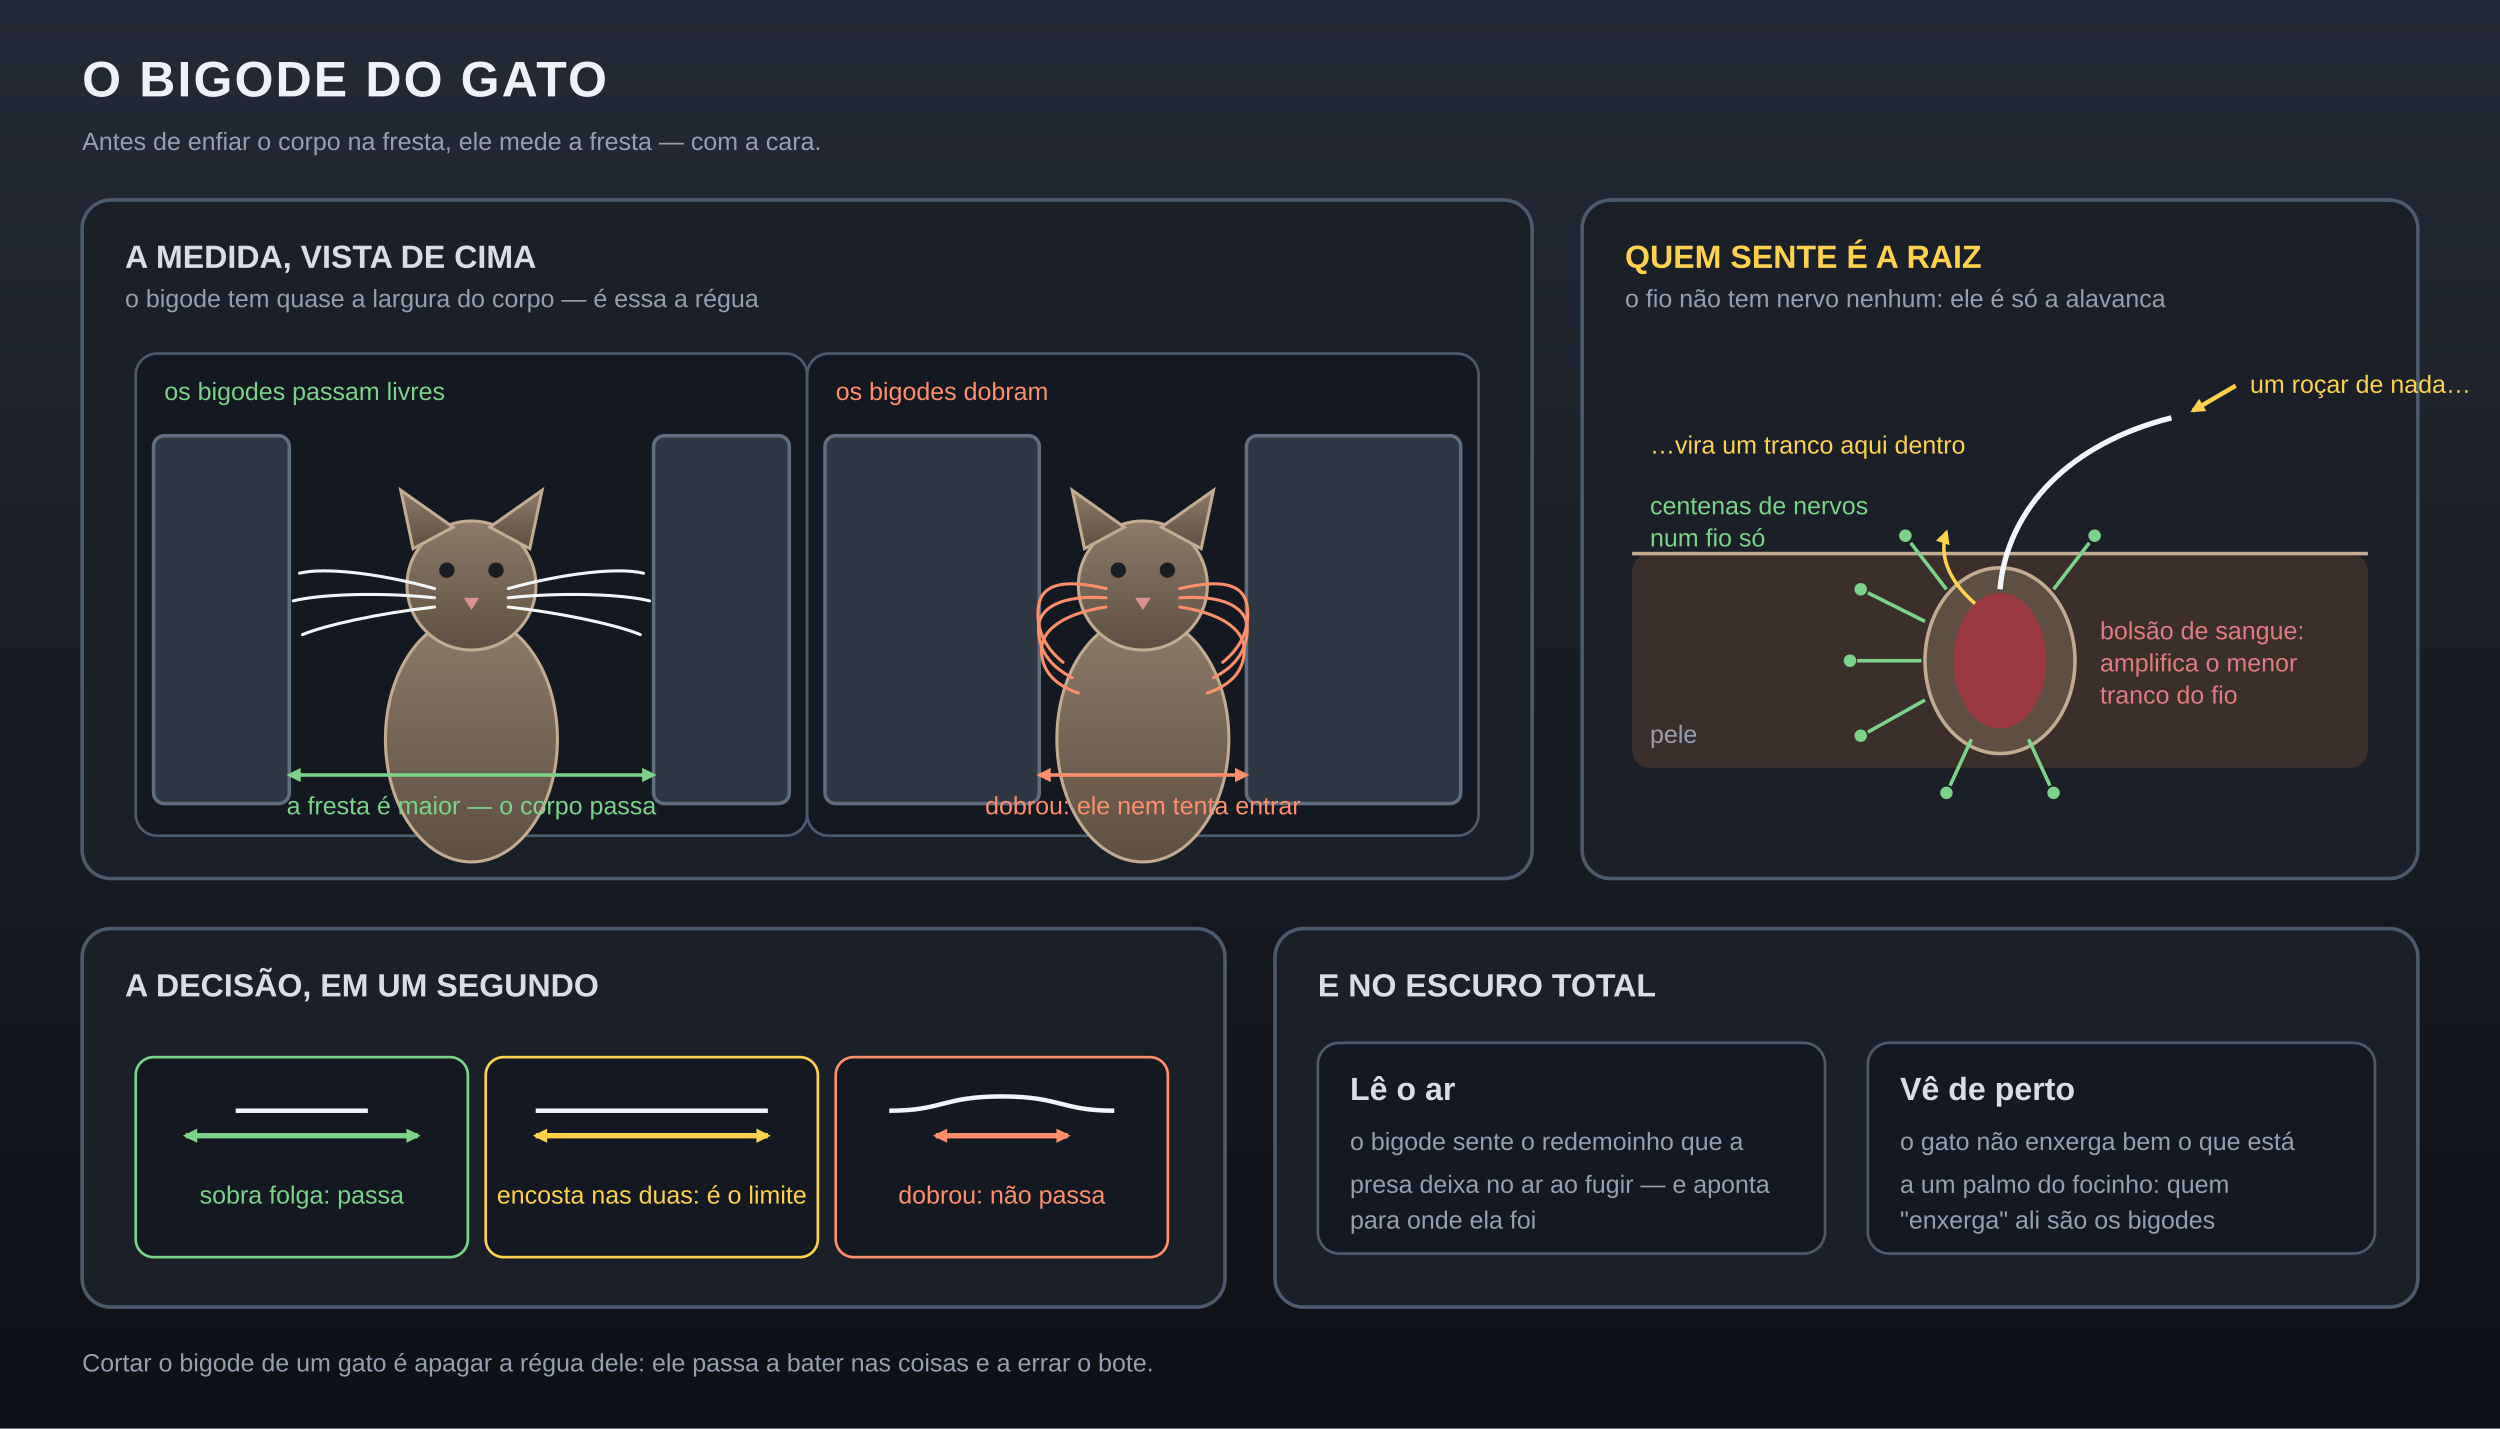
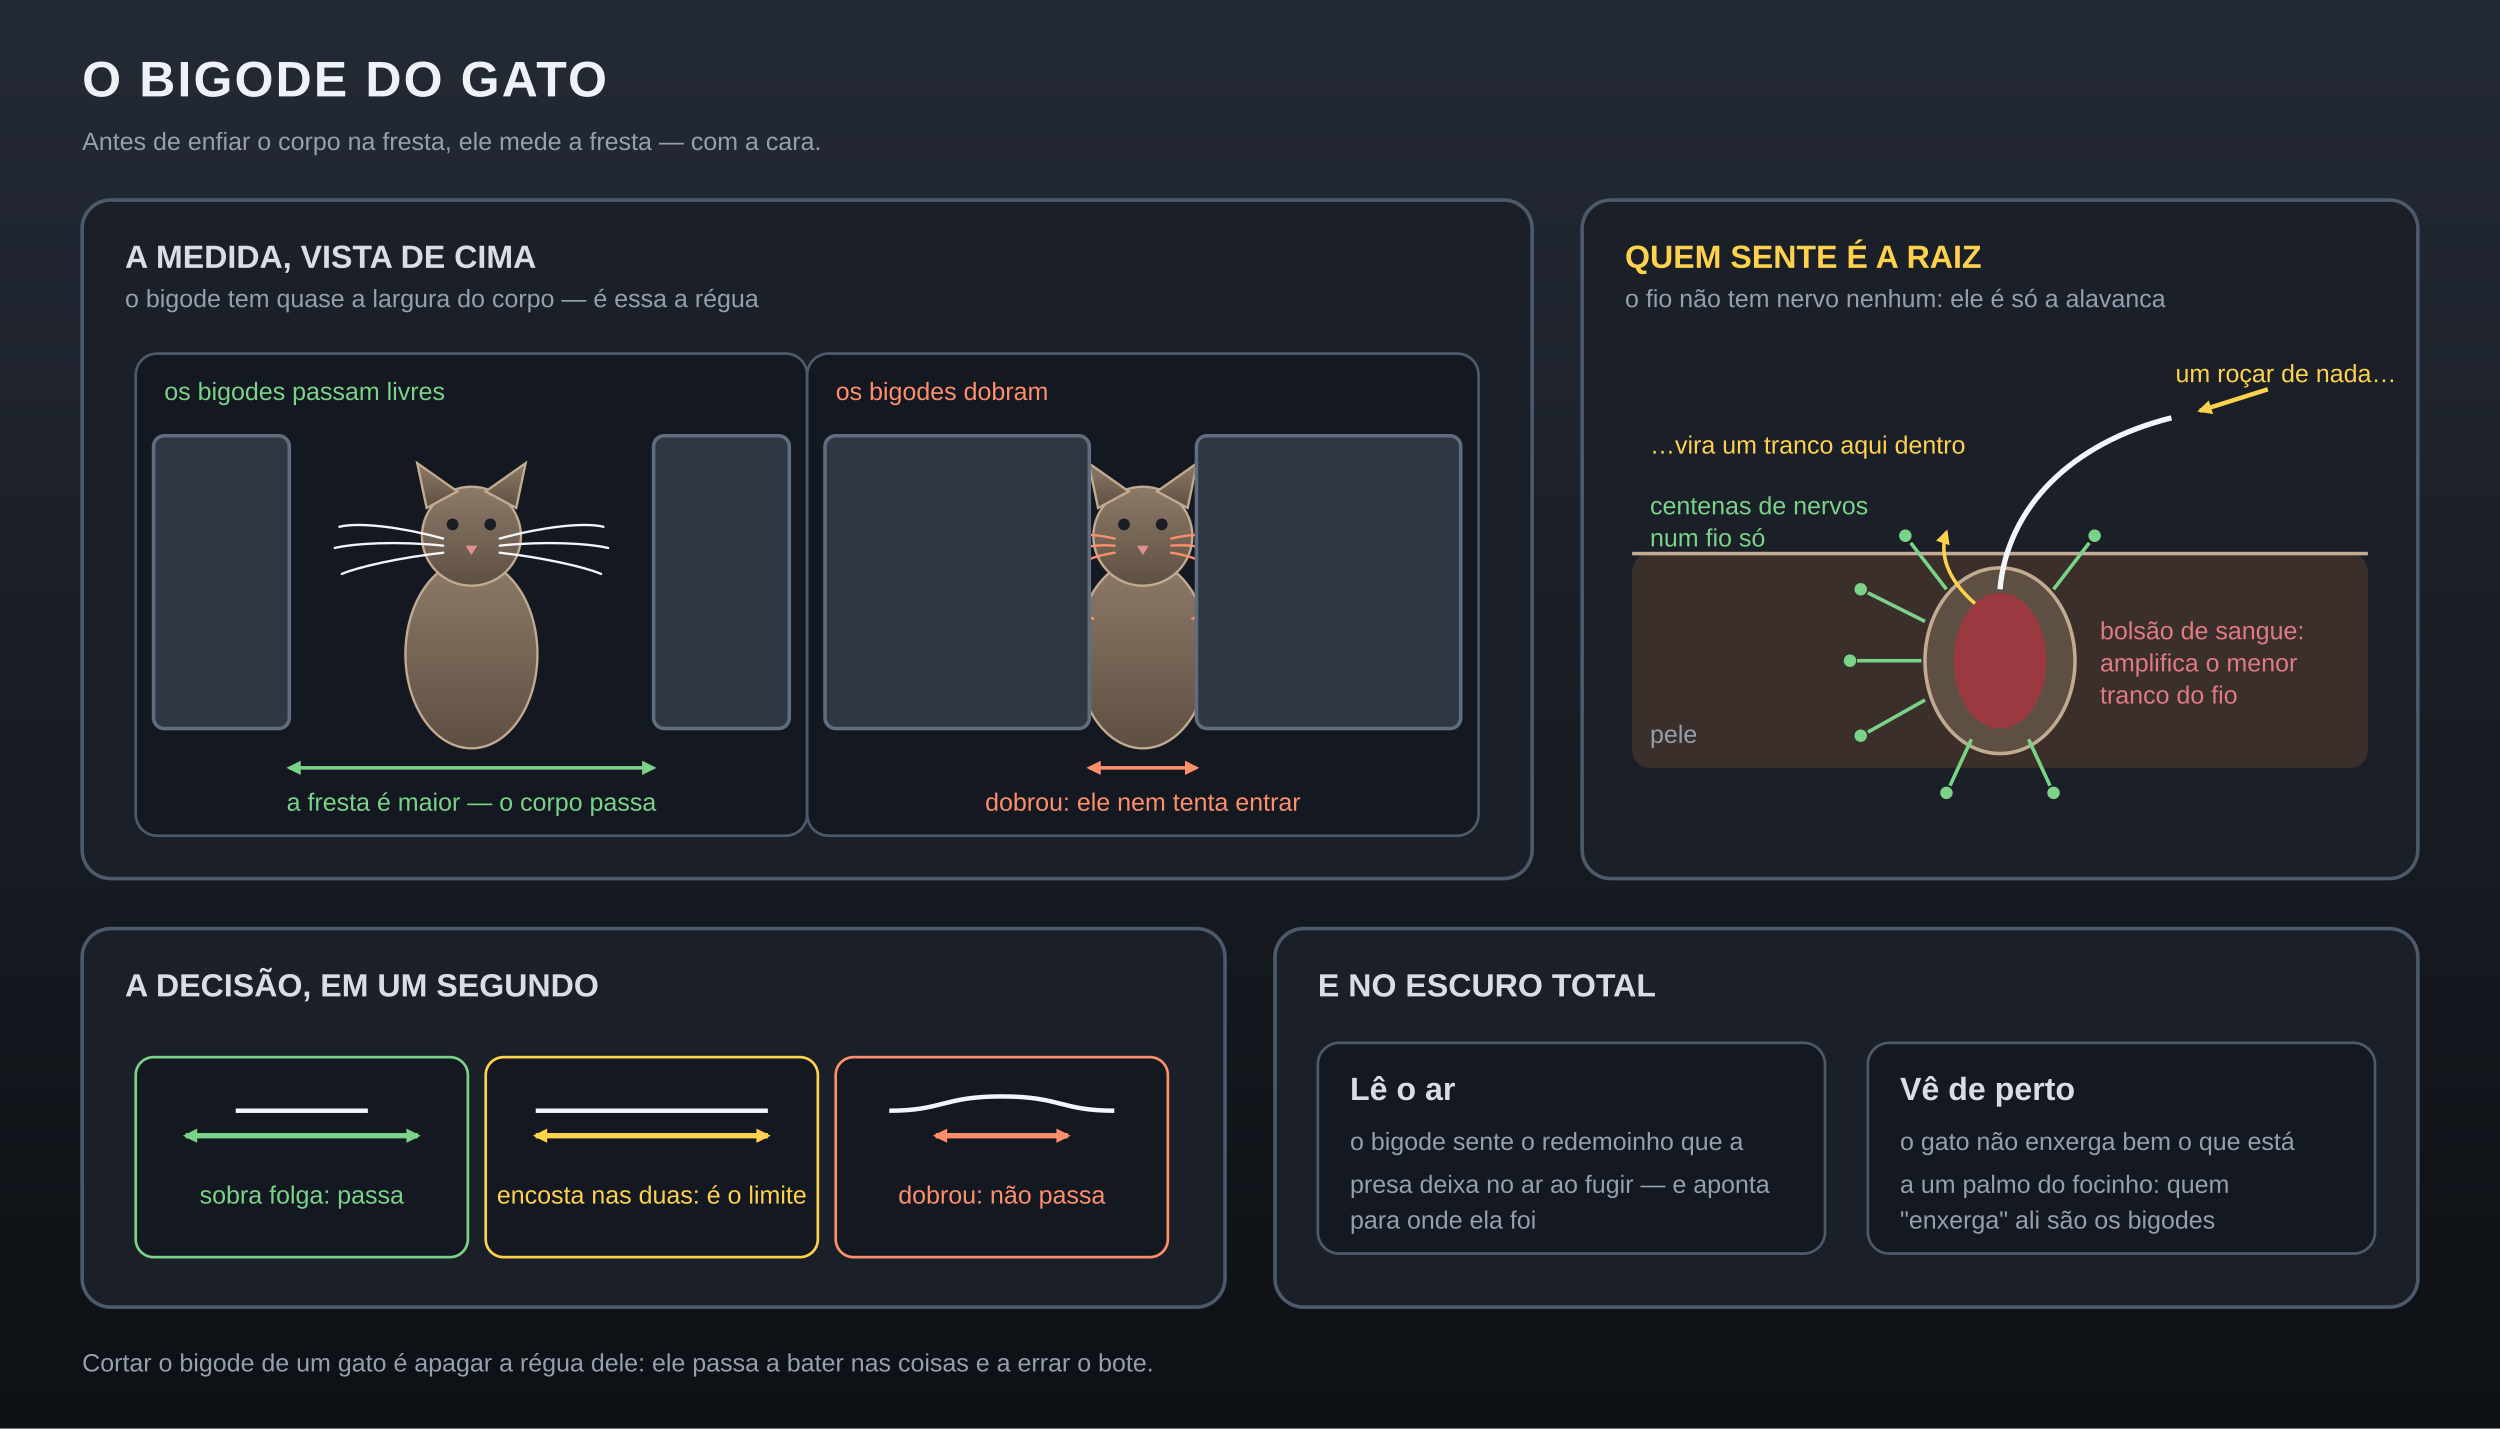
<svg xmlns="http://www.w3.org/2000/svg" viewBox="0 0 1400 800" width="1400" height="800" role="img" aria-labelledby="tit desc" font-family="'Segoe UI', 'Helvetica Neue', Arial, sans-serif">
  <defs>
    <linearGradient id="fundo" x1="0" y1="0" x2="0" y2="1">
      <stop offset="0" stop-color="#242a35" />
      <stop offset="1" stop-color="#0d1014" />
    </linearGradient>
    <linearGradient id="pelo" x1="0" y1="0" x2="0" y2="1">
      <stop offset="0" stop-color="#8d7b68" />
      <stop offset="1" stop-color="#5d4f42" />
    </linearGradient>
    <marker id="s" viewBox="0 0 10 10" refX="8" refY="5" markerWidth="11" markerHeight="11" markerUnits="userSpaceOnUse" orient="auto">
      <path d="M0 0 L10 5 L0 10 z" fill="context-stroke" />
    </marker>
    <marker id="sp" viewBox="0 0 10 10" refX="8" refY="5" markerWidth="8" markerHeight="8" markerUnits="userSpaceOnUse" orient="auto">
      <path d="M0 0 L10 5 L0 10 z" fill="context-stroke" />
    </marker>
    <marker id="ini" viewBox="0 0 10 10" refX="2" refY="5" markerWidth="8" markerHeight="8" markerUnits="userSpaceOnUse" orient="auto">
      <path d="M10 0 L0 5 L10 10 z" fill="context-stroke" />
    </marker>
    <g id="gato">
      <ellipse cx="0" cy="58" rx="56" ry="80" fill="url(#pelo)" stroke="#c2ab90" stroke-width="2" />
      <circle cx="0" cy="-42" r="42" fill="url(#pelo)" stroke="#c2ab90" stroke-width="2" />
      <path d="M-38 -66 L -46 -104 L -12 -80 Z" fill="url(#pelo)" stroke="#c2ab90" stroke-width="2" />
      <path d="M38 -66 L 46 -104 L 12 -80 Z" fill="url(#pelo)" stroke="#c2ab90" stroke-width="2" />
      <circle cx="-16" cy="-52" r="5" fill="#1a1d24" />
      <circle cx="16" cy="-52" r="5" fill="#1a1d24" />
      <path d="M-5 -34 L 5 -34 L 0 -26 Z" fill="#e0918f" />
    </g>
  </defs>
  <style>
        .cab  { fill:#eef1f6; font-size:28px; font-weight:800; letter-spacing:1.2px; }
        .rot  { fill:#d8dde6; font-size:18px; font-weight:700; }
        .rotp { fill:#94a0b0; font-size:14px; }
        .painel { fill:#1a1f28; stroke:#4d5a6b; stroke-width:2; }
        .parede { fill:#2f3743; stroke:#5f6d7e; stroke-width:2; }
    </style>
  <rect width="1400" height="800" fill="url(#fundo)" />
  <text class="cab" x="46" y="54">O BIGODE DO GATO</text>
  <text class="rotp" x="46" y="84" font-size="17">Antes de enfiar o corpo na fresta, ele mede a fresta — com a cara.</text>
  <g transform="translate(46,112)">
    <rect class="painel" x="0" y="0" width="812" height="380" rx="16" />
    <text class="rot" x="24" y="38">A MEDIDA, VISTA DE CIMA</text>
    <text class="rotp" x="24" y="60">o bigode tem quase a largura do corpo — é essa a régua</text>
    <g transform="translate(30,86)">
      <rect x="0" y="0" width="376" height="270" rx="12" fill="#141821" stroke="#4d5a6b" stroke-width="1.5" />
      <text class="rotp" x="16" y="26" style="fill:#7bd389">os bigodes passam livres</text>
-       <rect class="parede" x="10" y="46" width="76" height="206" rx="6" />
-       <rect class="parede" x="290" y="46" width="76" height="206" rx="6" />
-       <g transform="translate(188,166) scale(0.86)">
+       <g transform="translate(188,130) scale(0.66)">
        <use href="#gato" />
        <g stroke="#f2f5fa" stroke-width="2" fill="none" stroke-linecap="round">
          <path d="M-24 -40 C -60 -50, -96 -54, -112 -50" />
          <path d="M-24 -34 C -62 -38, -100 -36, -116 -32" />
          <path d="M-24 -28 C -60 -24, -96 -16, -110 -10" />
          <path d="M24 -40 C 60 -50, 96 -54, 112 -50" />
          <path d="M24 -34 C 62 -38, 100 -36, 116 -32" />
          <path d="M24 -28 C 60 -24, 96 -16, 110 -10" />
        </g>
      </g>
-       <path d="M86 236 H 290" stroke="#7bd389" stroke-width="2" fill="none" marker-start="url(#ini)" marker-end="url(#sp)" />
-       <text class="rotp" x="188" y="258" text-anchor="middle" style="fill:#7bd389">a fresta é maior — o corpo passa</text>
+       <rect class="parede" x="10" y="46" width="76" height="164" rx="6" />
+       <rect class="parede" x="290" y="46" width="76" height="164" rx="6" />
+       <path d="M86 232 H 290" stroke="#7bd389" stroke-width="2" fill="none" marker-start="url(#ini)" marker-end="url(#sp)" />
+       <text class="rotp" x="188" y="256" text-anchor="middle" style="fill:#7bd389">a fresta é maior — o corpo passa</text>
    </g>
    <g transform="translate(406,86)">
      <rect x="0" y="0" width="376" height="270" rx="12" fill="#141821" stroke="#4d5a6b" stroke-width="1.5" />
      <text class="rotp" x="16" y="26" style="fill:#ff8f6b">os bigodes dobram</text>
-       <rect class="parede" x="10" y="46" width="120" height="206" rx="6" />
-       <rect class="parede" x="246" y="46" width="120" height="206" rx="6" />
-       <g transform="translate(188,166) scale(0.86)">
+       <g transform="translate(188,130) scale(0.66)">
        <use href="#gato" />
        <g stroke="#ff8f6b" stroke-width="2" fill="none" stroke-linecap="round">
          <path d="M-24 -40 C -50 -46, -66 -44, -68 -28 C -70 -12, -62 0, -52 8" />
          <path d="M-24 -34 C -52 -36, -68 -28, -68 -14 C -68 2, -58 12, -46 18" />
          <path d="M-24 -28 C -50 -24, -66 -14, -66 0 C -66 16, -54 24, -42 28" />
          <path d="M24 -40 C 50 -46, 66 -44, 68 -28 C 70 -12, 62 0, 52 8" />
          <path d="M24 -34 C 52 -36, 68 -28, 68 -14 C 68 2, 58 12, 46 18" />
          <path d="M24 -28 C 50 -24, 66 -14, 66 0 C 66 16, 54 24, 42 28" />
        </g>
      </g>
-       <path d="M130 236 H 246" stroke="#ff8f6b" stroke-width="2" fill="none" marker-start="url(#ini)" marker-end="url(#sp)" />
-       <text class="rotp" x="188" y="258" text-anchor="middle" style="fill:#ff8f6b">dobrou: ele nem tenta entrar</text>
+       <rect class="parede" x="10" y="46" width="148" height="164" rx="6" />
+       <rect class="parede" x="218" y="46" width="148" height="164" rx="6" />
+       <path d="M158 232 H 218" stroke="#ff8f6b" stroke-width="2" fill="none" marker-start="url(#ini)" marker-end="url(#sp)" />
+       <text class="rotp" x="188" y="256" text-anchor="middle" style="fill:#ff8f6b">dobrou: ele nem tenta entrar</text>
    </g>
  </g>
  <g transform="translate(886,112)">
    <rect class="painel" x="0" y="0" width="468" height="380" rx="16" />
    <text class="rot" x="24" y="38" style="fill:#ffd24d">QUEM SENTE É A RAIZ</text>
    <text class="rotp" x="24" y="60">o fio não tem nervo nenhum: ele é só a alavanca</text>
    <g transform="translate(234,232)">
      <rect x="-206" y="-34" width="412" height="120" rx="10" fill="#3a2f2a" />
      <path d="M-206 -34 H 206" stroke="#c2ab90" stroke-width="2" />
      <text class="rotp" x="-196" y="72" font-size="13">pele</text>
      <ellipse cx="0" cy="26" rx="42" ry="52" fill="#5d4f42" stroke="#c2ab90" stroke-width="2" />
      <ellipse cx="0" cy="26" rx="26" ry="38" fill="#a4353f" opacity="0.85" />
      <text class="rotp" x="56" y="14" font-size="13" style="fill:#e07a84">bolsão de sangue:</text>
      <text class="rotp" x="56" y="32" font-size="13" style="fill:#e07a84">amplifica o menor</text>
      <text class="rotp" x="56" y="50" font-size="13" style="fill:#e07a84">tranco do fio</text>
      <g stroke="#7bd389" stroke-width="2" fill="none">
        <path d="M-42 4 L -74 -12" />
        <path d="M-44 26 L -80 26" />
        <path d="M-42 48 L -74 66" />
        <path d="M-30 -14 L -50 -40" />
        <path d="M-16 70 L -28 96" />
        <path d="M16 70 L 28 96" />
        <path d="M30 -14 L 50 -40" />
      </g>
      <g fill="#7bd389">
        <circle cx="-78" cy="-14" r="3.5" />
        <circle cx="-84" cy="26" r="3.5" />
        <circle cx="-78" cy="68" r="3.5" />
        <circle cx="-53" cy="-44" r="3.5" />
        <circle cx="-30" cy="100" r="3.5" />
        <circle cx="30" cy="100" r="3.5" />
        <circle cx="53" cy="-44" r="3.5" />
      </g>
      <text class="rotp" x="-196" y="-56" font-size="13" style="fill:#7bd389">centenas de nervos</text>
      <text class="rotp" x="-196" y="-38" font-size="13" style="fill:#7bd389">num fio só</text>
      <path d="M0 -14 C 4 -60, 40 -96, 96 -110" stroke="#f2f5fa" stroke-width="3" fill="none" />
-       <path d="M132 -128 L 108 -114" stroke="#ffd24d" stroke-width="2.5" fill="none" marker-end="url(#sp)" />
-       <text class="rotp" x="140" y="-124" font-size="13" style="fill:#ffd24d">um roçar de nada…</text>
+       <path d="M150 -126 L 112 -114" stroke="#ffd24d" stroke-width="2.5" fill="none" marker-end="url(#sp)" />
+       <text class="rotp" x="222" y="-130" text-anchor="end" font-size="13" style="fill:#ffd24d">um roçar de nada…</text>
      <path d="M-14 -6 C -30 -20, -34 -34, -30 -46" stroke="#ffd24d" stroke-width="2" fill="none" marker-end="url(#sp)" />
      <text class="rotp" x="-196" y="-90" font-size="13" style="fill:#ffd24d">…vira um tranco aqui dentro</text>
    </g>
  </g>
  <g transform="translate(46,520)">
    <rect class="painel" x="0" y="0" width="640" height="212" rx="16" />
    <text class="rot" x="24" y="38">A DECISÃO, EM UM SEGUNDO</text>
    <g transform="translate(30,72)">
      <rect x="0" y="0" width="186" height="112" rx="10" fill="#141821" stroke="#7bd389" stroke-width="1.5" />
      <path d="M28 44 H 158" stroke="#7bd389" stroke-width="3" marker-start="url(#ini)" marker-end="url(#sp)" />
      <path d="M56 30 H 130" stroke="#f2f5fa" stroke-width="2.5" />
      <text class="rotp" x="93" y="82" text-anchor="middle" style="fill:#7bd389">sobra folga: passa</text>
    </g>
    <g transform="translate(226,72)">
      <rect x="0" y="0" width="186" height="112" rx="10" fill="#141821" stroke="#ffd24d" stroke-width="1.5" />
      <path d="M28 44 H 158" stroke="#ffd24d" stroke-width="3" marker-start="url(#ini)" marker-end="url(#sp)" />
      <path d="M28 30 H 158" stroke="#f2f5fa" stroke-width="2.5" />
      <text class="rotp" x="93" y="82" text-anchor="middle" style="fill:#ffd24d">encosta nas duas: é o limite</text>
    </g>
    <g transform="translate(422,72)">
      <rect x="0" y="0" width="186" height="112" rx="10" fill="#141821" stroke="#ff8f6b" stroke-width="1.5" />
      <path d="M56 44 H 130" stroke="#ff8f6b" stroke-width="3" marker-start="url(#ini)" marker-end="url(#sp)" />
      <path d="M30 30 C 60 30, 60 22, 93 22 C 126 22, 126 30, 156 30" stroke="#f2f5fa" stroke-width="2.5" fill="none" />
      <text class="rotp" x="93" y="82" text-anchor="middle" style="fill:#ff8f6b">dobrou: não passa</text>
    </g>
  </g>
  <g transform="translate(714,520)">
    <rect class="painel" x="0" y="0" width="640" height="212" rx="16" />
    <text class="rot" x="24" y="38">E NO ESCURO TOTAL</text>
    <g transform="translate(24,64)">
      <rect x="0" y="0" width="284" height="118" rx="12" fill="#141821" stroke="#4d5a6b" stroke-width="1.5" />
      <text class="rot" x="18" y="32" font-size="16">Lê o ar</text>
      <text class="rotp" x="18" y="60">o bigode sente o redemoinho que a</text>
      <text class="rotp" x="18" y="84">presa deixa no ar ao fugir — e aponta</text>
      <text class="rotp" x="18" y="104">para onde ela foi</text>
    </g>
    <g transform="translate(332,64)">
      <rect x="0" y="0" width="284" height="118" rx="12" fill="#141821" stroke="#4d5a6b" stroke-width="1.5" />
      <text class="rot" x="18" y="32" font-size="16">Vê de perto</text>
      <text class="rotp" x="18" y="60">o gato não enxerga bem o que está</text>
      <text class="rotp" x="18" y="84">a um palmo do focinho: quem</text>
      <text class="rotp" x="18" y="104">"enxerga" ali são os bigodes</text>
    </g>
  </g>
  <text class="rotp" x="46" y="768" font-size="15">
        Cortar o bigode de um gato é apagar a régua dele: ele passa a bater nas coisas e a errar o bote.
    </text>
</svg>
